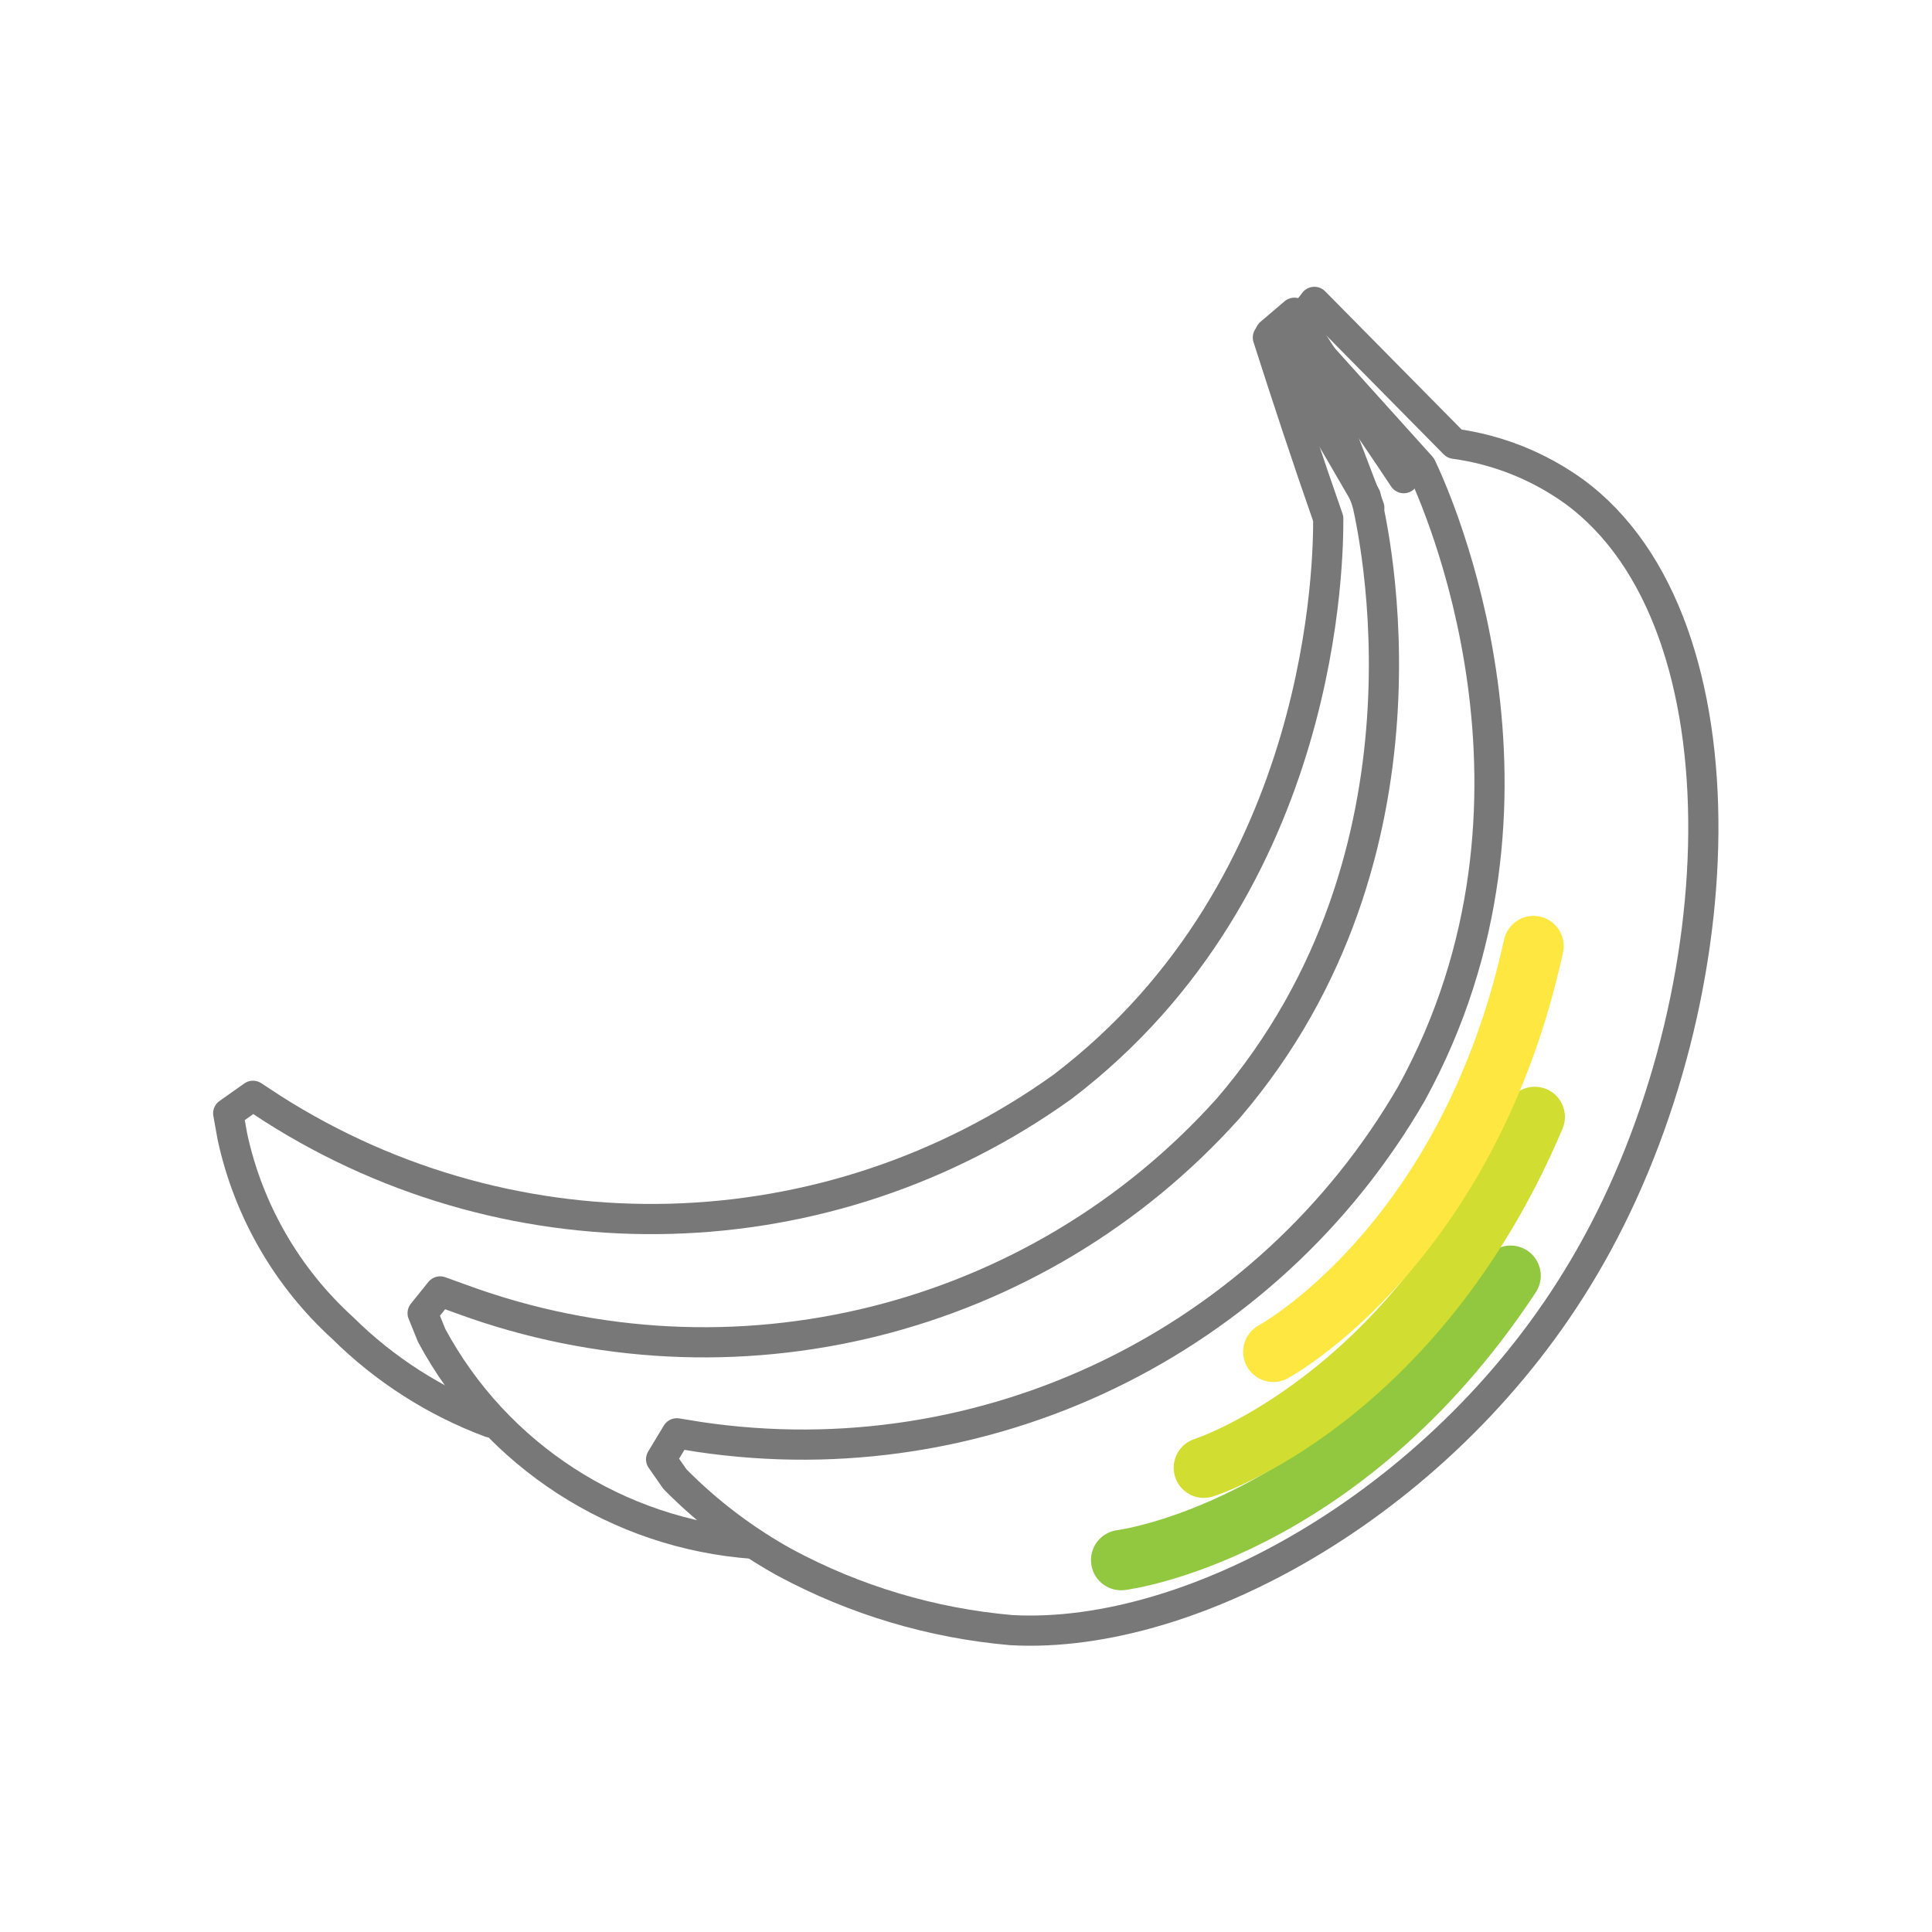
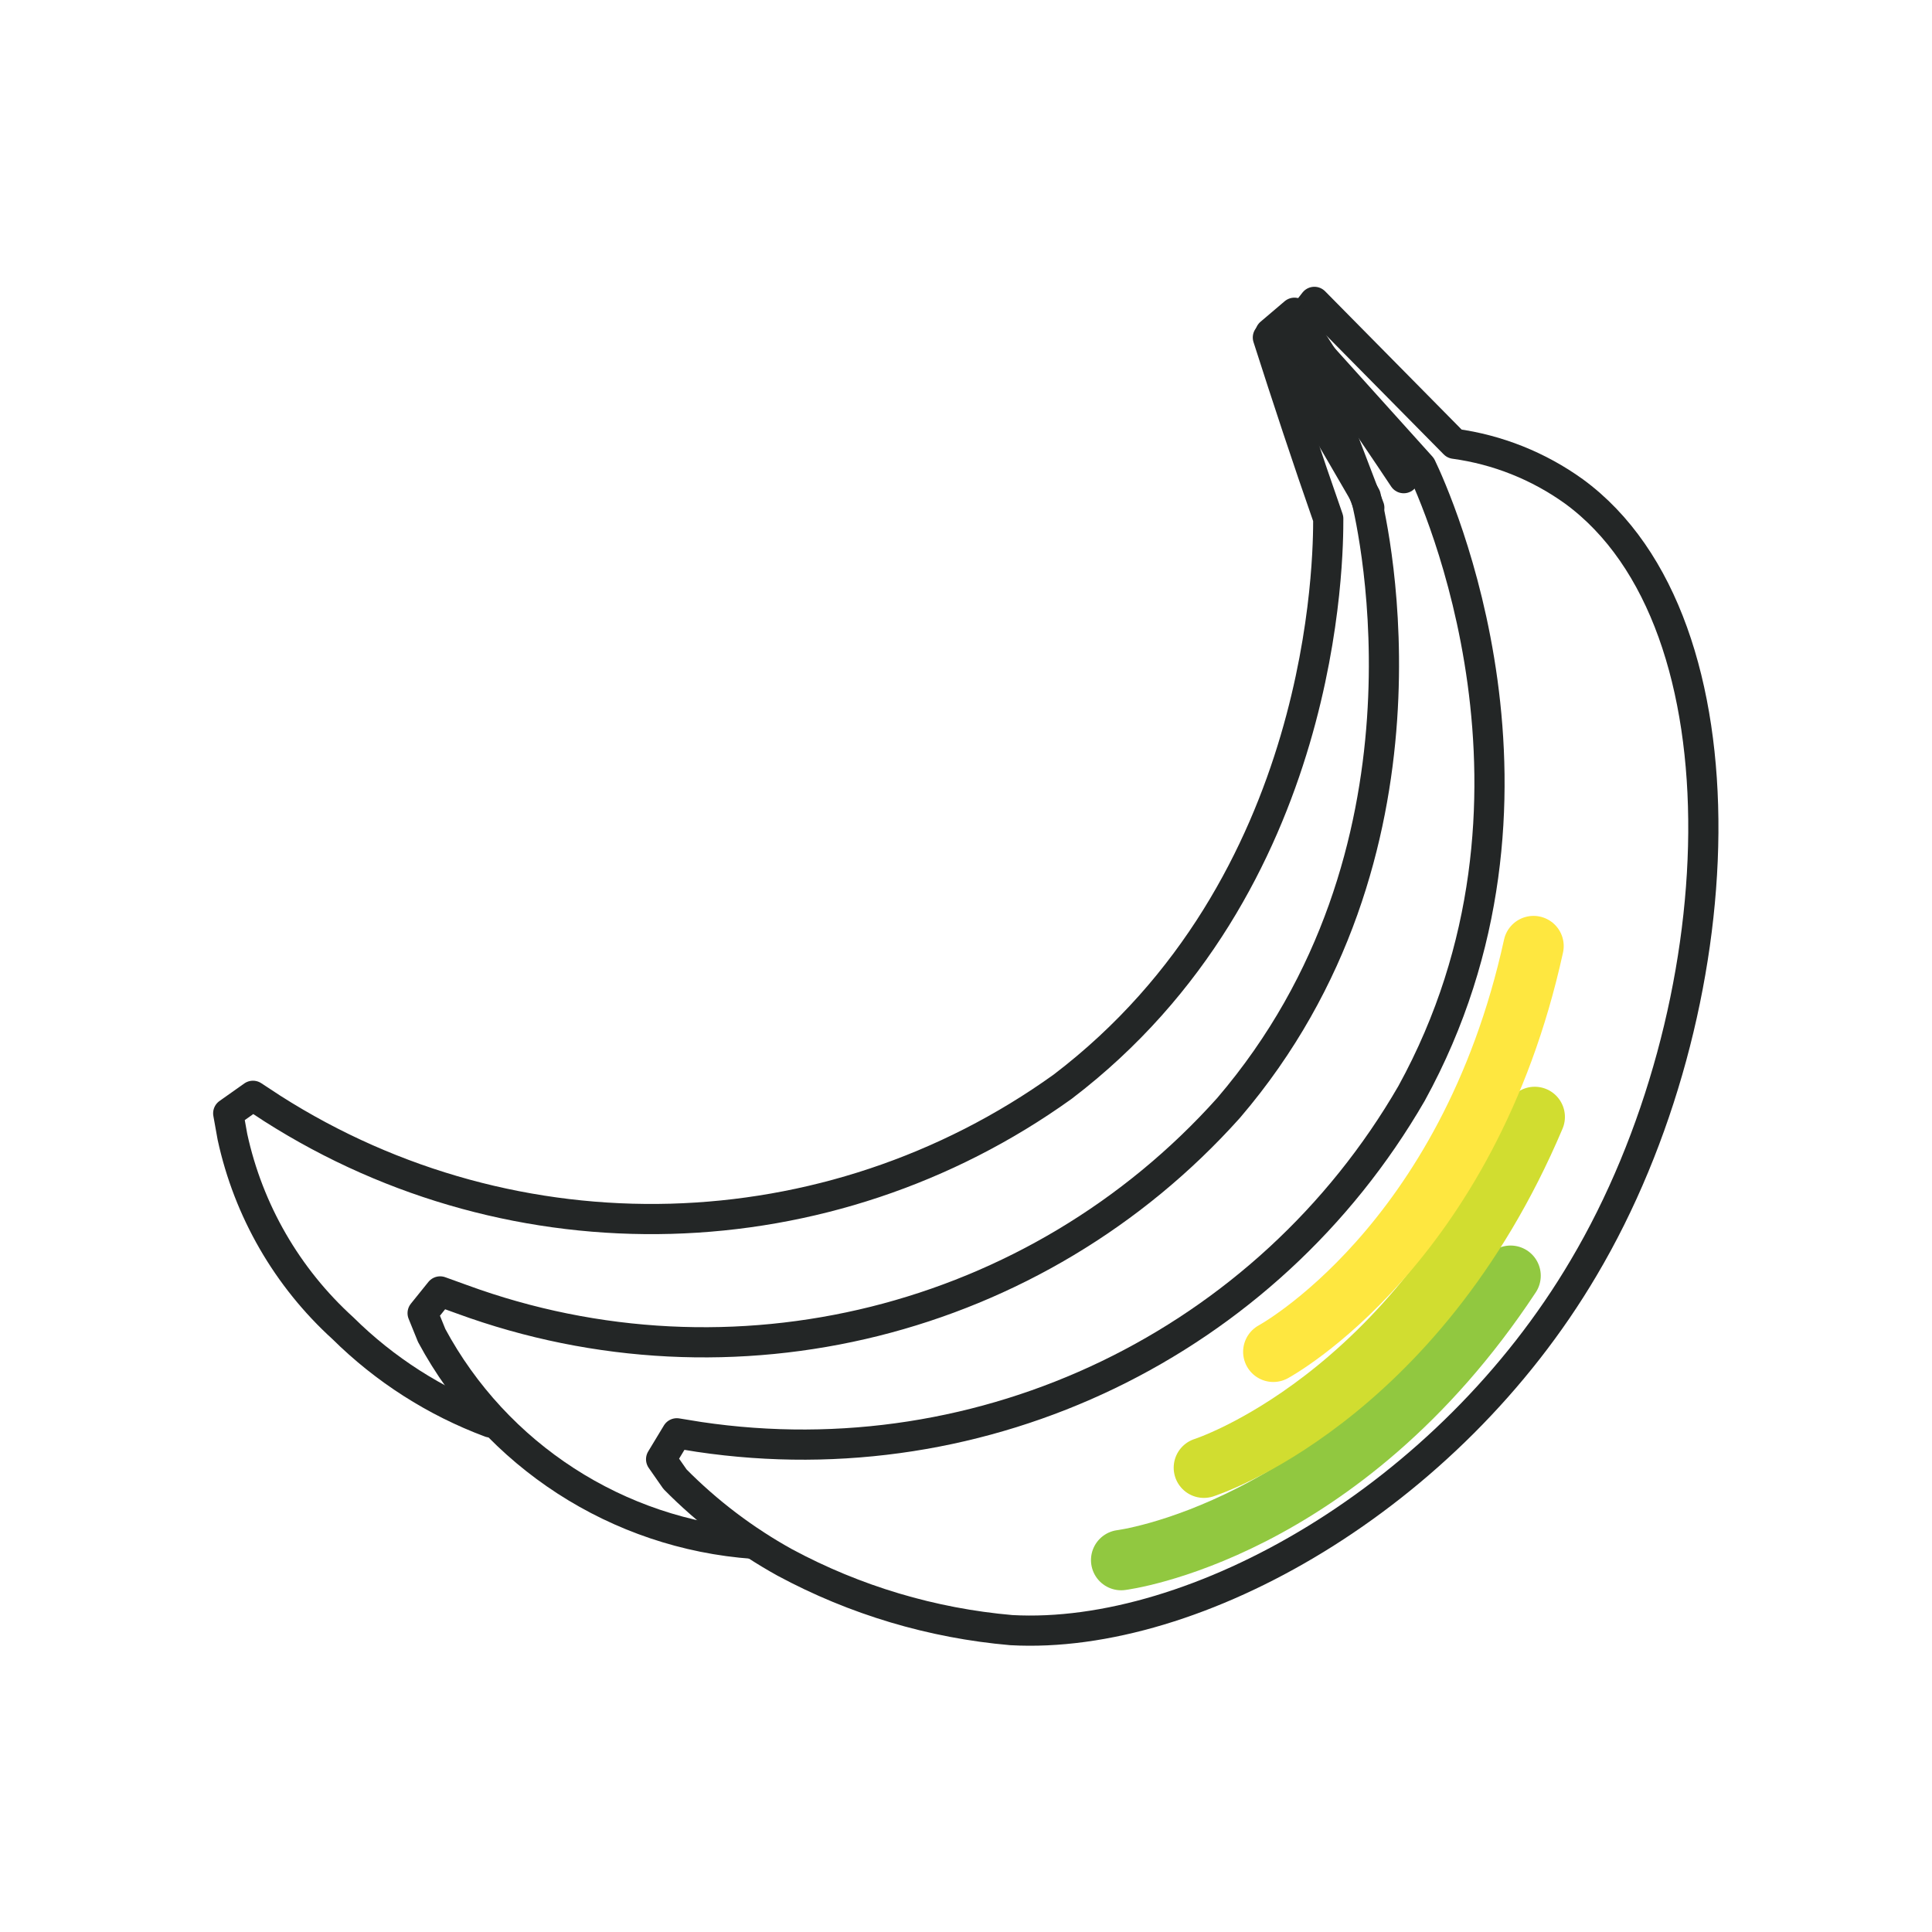
<svg xmlns="http://www.w3.org/2000/svg" viewBox="0 0 32 32">
  <g fill="none" stroke-linecap="round" stroke-linejoin="round">
-     <g stroke="#787878" stroke-width="0.5">
+     <g stroke="#232626" stroke-width="0.5">
      <path d="M24.09 7.35L21.77 5l-.32.41 2.09 2.32c.25.52 2.51 5.52-.16 10.38a11.65 11.65 0 01-11.8 5.69l-.37-.06-.26.43.23.33A8 8 0 0013 25.88 9.68 9.68 0 0016.75 27c3.06.17 7.24-2.2 9.48-6 2.52-4.25 2.82-10.68-.16-12.86a4.41 4.41 0 00-1.98-.79z" />
      <path d="M23.25 7.92C22.64 7 22 6.1 21.44 5.18l-.4.34c.53.9 1.06 1.8 1.58 2.7.14.56 1.34 5.91-2.27 10.13a11.66 11.66 0 01-12.7 3.17l-.36-.13-.29.36.15.37a6.59 6.59 0 005.33 3.45" />
      <path d="M22.68 8.41l-1.17-3.06-.51.24c.32 1 .65 2 1 3 0 .58 0 6.06-4.4 9.41a11.68 11.68 0 01-13.09.36l-.32-.21-.41.29.07.39A6 6 0 005.68 22a6.9 6.9 0 002.44 1.56" />
    </g>
    <g stroke-width="1">
      <path d="M18.57 25.84s3.64-.45 6.45-4.71" stroke="#91c840" />
      <path d="M19.94 24.31s3.49-1.11 5.48-5.81" stroke="#d1dd30" />
      <path d="M21.09 22.39s3.22-1.74 4.31-6.72" stroke="#fee740" />
    </g>
  </g>
</svg>
